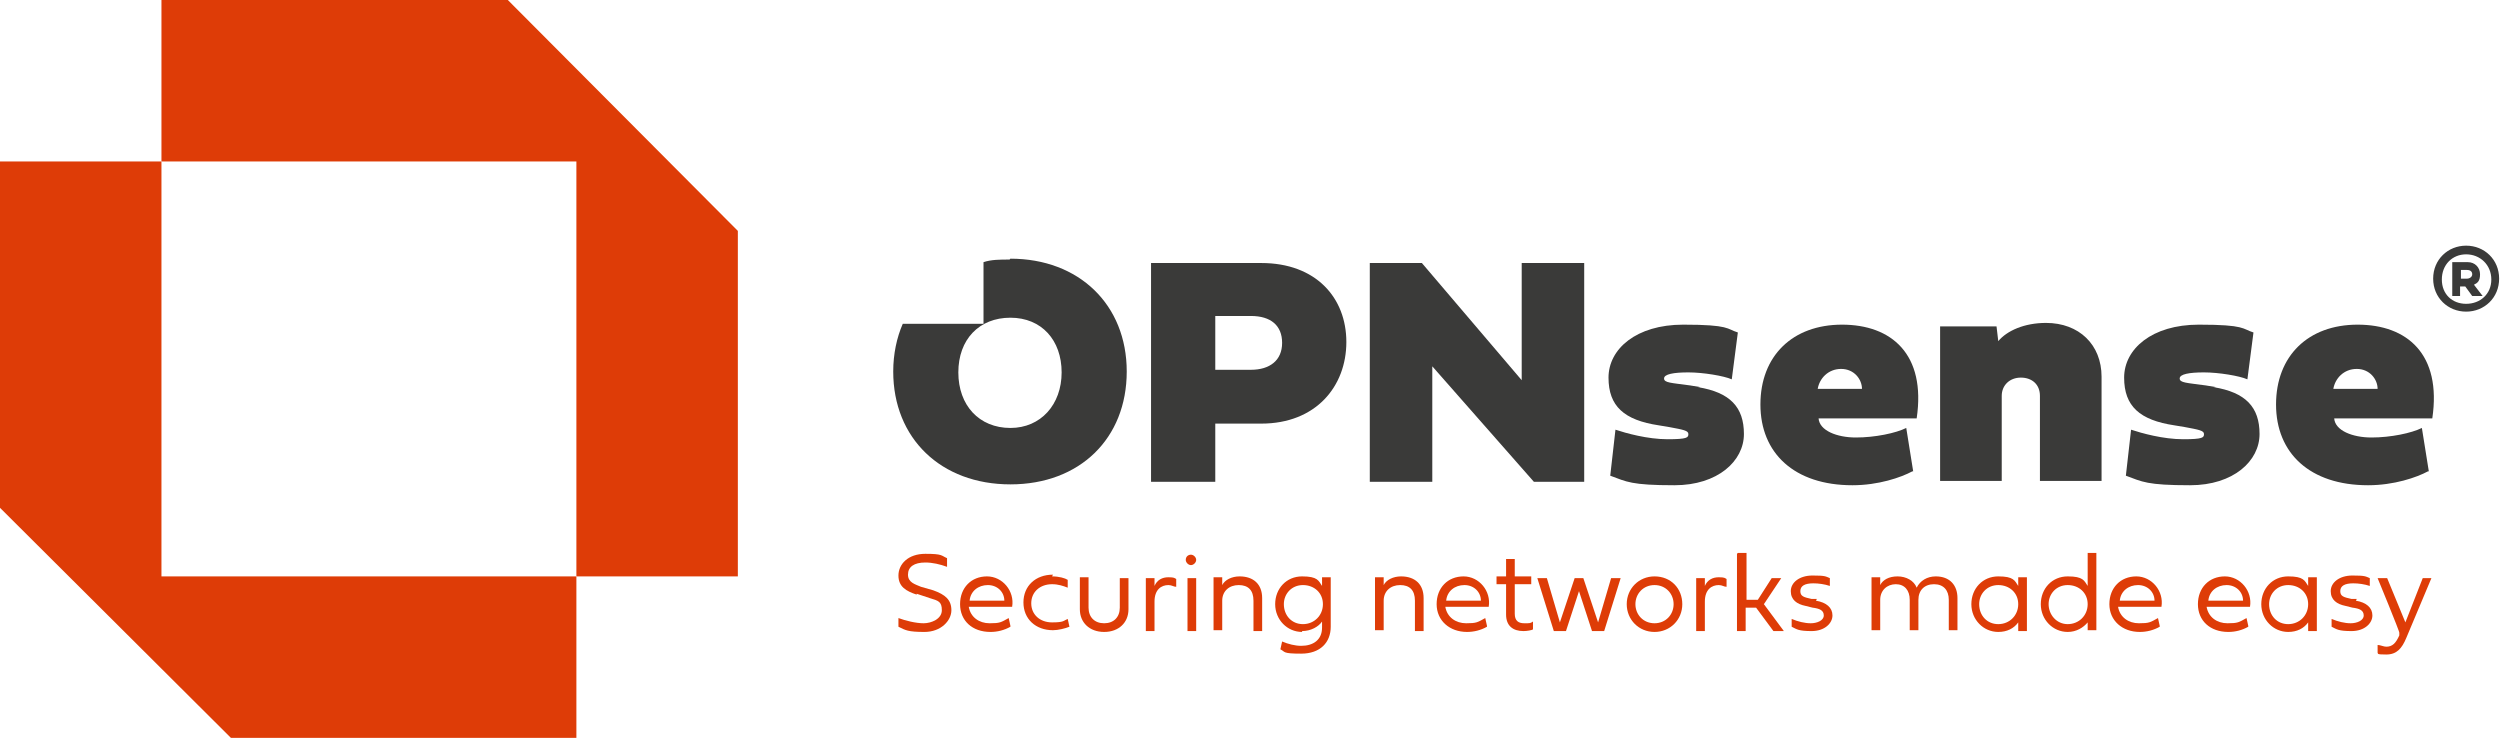
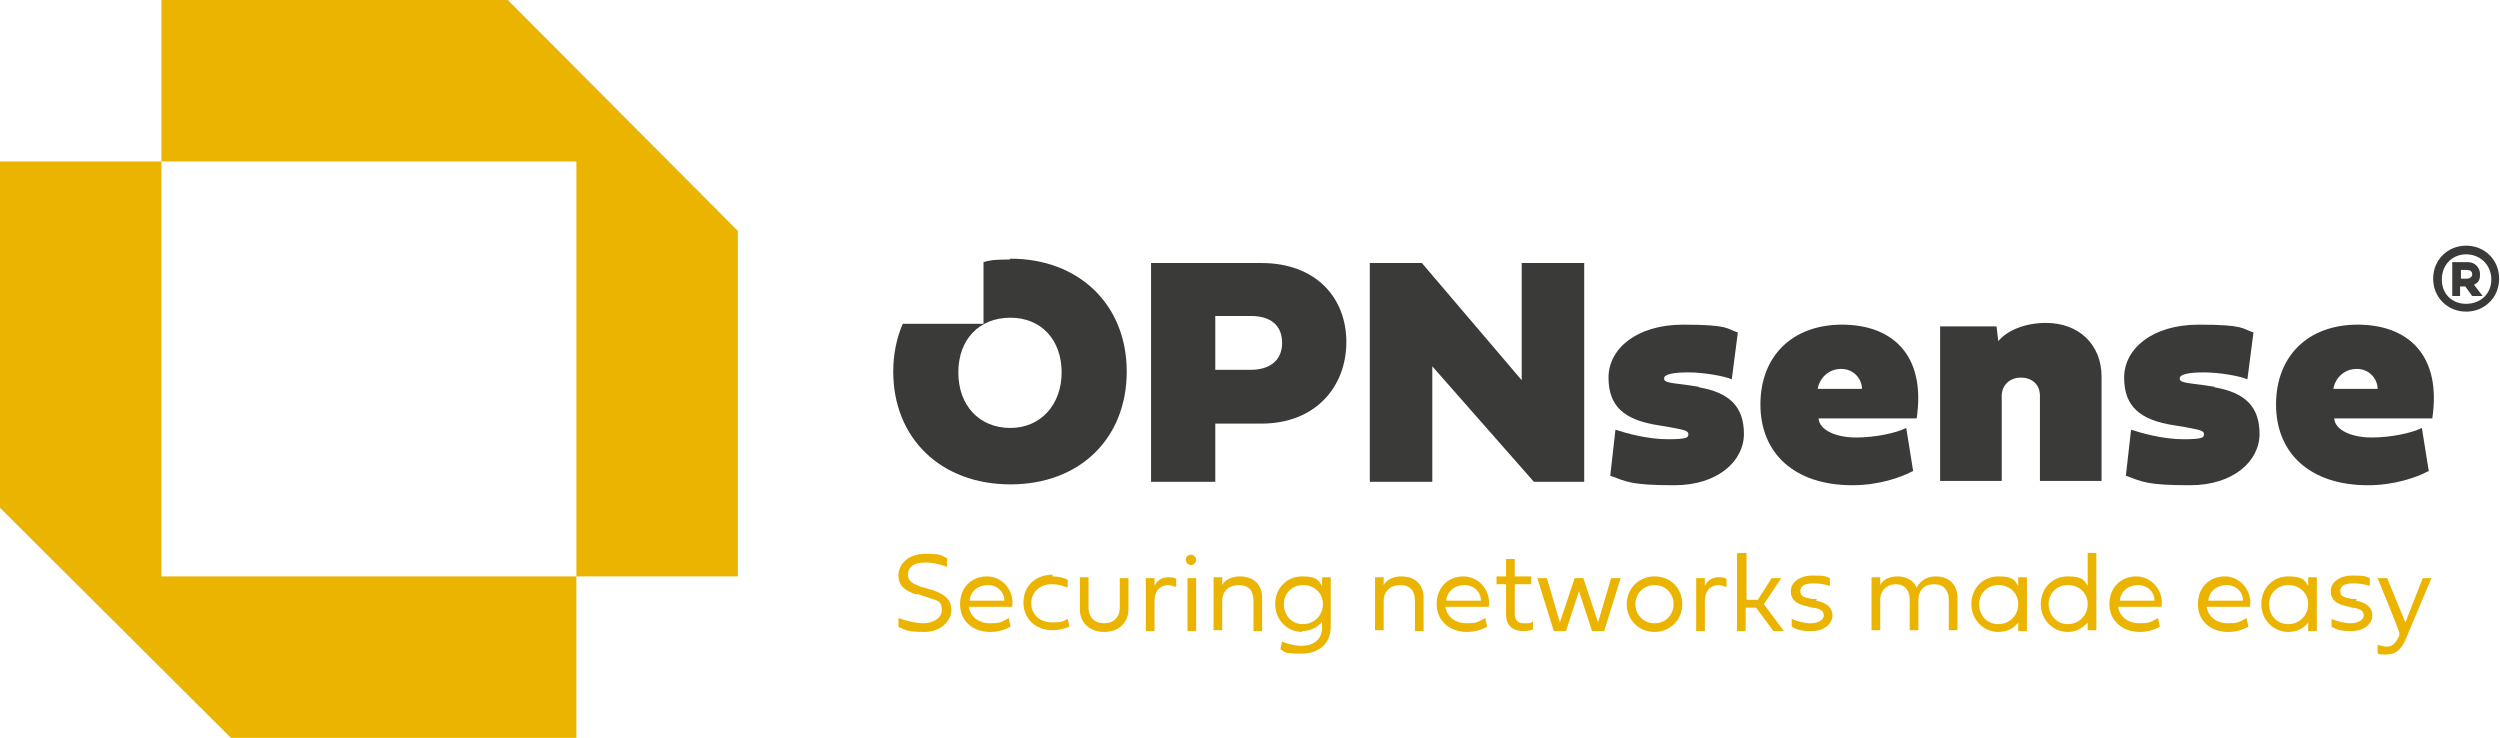
<svg xmlns="http://www.w3.org/2000/svg" id="Laag_1" version="1.1" viewBox="0 0 288 85">
  <defs>
    <style>
      .st0 {
-         fill: #de3c07;
+         fill: #ebb400;
      }

      .st1 {
        fill: #3a3a39;
      }
    </style>
  </defs>
  <g>
    <polygon class="st0" points="18.6 0 18.6 18.6 66.4 18.6 66.4 66.4 85 66.4 85 26.6 58.5 0 18.6 0" />
    <polygon class="st0" points="66.4 85 66.4 66.4 18.6 66.4 18.6 18.6 0 18.6 0 58.5 26.6 85 66.4 85" />
  </g>
  <g>
    <g>
      <path class="st0" d="M105.6,68.5c-1.2-.4-2.1-.9-2.1-2.2s1.1-2.5,3.1-2.5,1.8.2,2.5.5v1c-.8-.3-1.7-.5-2.5-.5-1.3,0-2,.5-2,1.4s.8,1.1,1.5,1.4l1.4.4c1.4.5,2.1,1.1,2.1,2.3s-1.2,2.5-3.1,2.5-2.2-.2-3-.6v-1c.8.3,2,.6,2.9.6s2.1-.5,2.1-1.5-.4-1.1-1.4-1.4l-1.5-.5Z" />
      <path class="st0" d="M116.4,72.2c-.7.4-1.5.6-2.3.6-2.1,0-3.5-1.3-3.5-3.2s1.3-3.2,3.1-3.2,3.2,1.7,2.9,3.5h-5c.2,1.2,1.2,1.9,2.4,1.9s1.3-.1,2.2-.6l.2.9ZM115.7,69.2c0-1-.8-1.8-1.9-1.8s-2,.7-2.1,1.8h4Z" />
      <path class="st0" d="M121.2,66.4c.8,0,1.5.2,1.8.4v.9c-.5-.2-1.1-.4-1.8-.4-1.4,0-2.4.9-2.4,2.2s1,2.2,2.4,2.2,1.3-.2,1.8-.4l.2.9c-.5.2-1.3.4-1.9.4-2,0-3.4-1.3-3.4-3.2s1.4-3.2,3.4-3.2Z" />
      <path class="st0" d="M129,66.6h1v3.6c0,1.5-1.1,2.6-2.8,2.6s-2.8-1.1-2.8-2.6v-3.7h1v3.5c0,1.1.7,1.8,1.8,1.8s1.8-.7,1.8-1.8v-3.5Z" />
      <path class="st0" d="M133,67.5c.3-.7.9-1,1.6-1s.7.1.9.2v.9c-.3,0-.5-.2-.9-.2-.8,0-1.6.5-1.6,1.9v3.4h-1v-6.1h1v.9Z" />
      <path class="st0" d="M136.6,64.5c0-.4.3-.6.6-.6s.6.3.6.6-.3.6-.6.6-.6-.3-.6-.6ZM136.8,66.6h1v6.1h-1v-6.1Z" />
      <path class="st0" d="M145.4,69v3.7h-1v-3.5c0-1.2-.6-1.8-1.7-1.8s-1.9.7-1.9,1.8v3.4h-1v-6.1h1v.9c.3-.6,1.1-1,2-1,1.6,0,2.6.9,2.6,2.5Z" />
      <path class="st0" d="M150,72.8c-1.7,0-3.1-1.4-3.1-3.2s1.3-3.2,3.1-3.2,1.9.5,2.3,1.1v-1h1v5.7c0,1.8-1.2,3.1-3.4,3.1s-1.8-.2-2.4-.5l.2-.9c.7.3,1.5.5,2.2.5,1.4,0,2.4-.7,2.4-2.1v-.7c-.4.6-1.3,1.1-2.3,1.1ZM147.9,69.6c0,1.3.9,2.3,2.2,2.3s2.3-1,2.3-2.3-1-2.2-2.3-2.2-2.2,1-2.2,2.2Z" />
      <path class="st0" d="M164,69v3.7h-1v-3.5c0-1.2-.6-1.8-1.7-1.8s-1.9.7-1.9,1.8v3.4h-1v-6.1h1v.9c.3-.6,1.1-1,2-1,1.6,0,2.6.9,2.6,2.5Z" />
      <path class="st0" d="M171.3,72.2c-.7.4-1.5.6-2.3.6-2,0-3.5-1.3-3.5-3.2s1.3-3.2,3.1-3.2,3.2,1.7,2.9,3.5h-5c.2,1.2,1.2,1.9,2.4,1.9s1.3-.1,2.2-.6l.2.9ZM170.6,69.2c0-1-.8-1.8-1.9-1.8s-2,.7-2.1,1.8h4Z" />
      <path class="st0" d="M174.5,67.4v3.3c0,.8.4,1.1,1.1,1.1s.7,0,1-.2v.9c-.1.1-.7.2-1.1.2-1.2,0-2-.6-2-1.9v-3.5h-1.1v-.9h1.1v-2h1v2h1.9v.9h-1.9Z" />
      <path class="st0" d="M182.4,66.6l1.7,5.1,1.5-5.1h1.1l-1.9,6.1h-1.4l-1.5-4.6-1.5,4.6h-1.4l-1.9-6.1h1.1l1.5,5.1,1.7-5.1h1.1Z" />
      <path class="st0" d="M190.6,66.4c1.9,0,3.2,1.4,3.2,3.2s-1.4,3.2-3.2,3.2-3.2-1.4-3.2-3.2,1.4-3.2,3.2-3.2ZM190.6,71.8c1.3,0,2.2-1,2.2-2.2s-.9-2.2-2.2-2.2-2.2,1-2.2,2.2.9,2.2,2.2,2.2Z" />
      <path class="st0" d="M196.4,67.5c.3-.7.9-1,1.6-1s.7.1.9.2v.9c-.3,0-.5-.2-.9-.2-.8,0-1.6.5-1.6,1.9v3.4h-1v-6.1h1v.9Z" />
      <path class="st0" d="M200.2,63.7h1v5.4h1.3l1.6-2.5h1.1l-2,3,2.3,3.1h-1.2l-2-2.7h-1.2v2.7h-1v-8.9Z" />
      <path class="st0" d="M209.2,69.2c1.2.2,1.9.8,1.9,1.7s-.9,1.8-2.4,1.8-1.7-.2-2.3-.5v-.9c.7.3,1.5.5,2.2.5s1.5-.3,1.5-.9-.5-.8-1.3-.9l-.8-.2c-1-.2-1.7-.7-1.7-1.7s1-1.8,2.5-1.8,1.5.1,2,.3v.9c-.6-.2-1.3-.3-1.9-.3-1,0-1.5.3-1.5.9s.4.7,1.3.9h.6Z" />
      <path class="st0" d="M225.5,68.9v3.7h-1v-3.5c0-1.1-.6-1.8-1.7-1.8s-1.8.7-1.8,1.8v3.5h-1v-3.5c0-1.1-.6-1.8-1.6-1.8s-1.8.7-1.8,1.8v3.5h-1v-6.1h1v.9c.3-.6,1-1,2-1s1.9.5,2.2,1.3c.4-.8,1.2-1.3,2.2-1.3,1.6,0,2.5,1,2.5,2.5Z" />
      <path class="st0" d="M233.5,72.7h-1v-1c-.5.7-1.3,1.1-2.3,1.1-1.7,0-3.1-1.4-3.1-3.2s1.3-3.2,3.1-3.2,1.9.5,2.3,1.1v-1h1v6.1ZM228,69.6c0,1.3.9,2.3,2.2,2.3s2.3-1,2.3-2.3-1-2.2-2.3-2.2-2.2,1-2.2,2.2Z" />
      <path class="st0" d="M240.5,71.7c-.5.6-1.3,1.1-2.3,1.1-1.7,0-3.1-1.4-3.1-3.2s1.3-3.2,3.1-3.2,1.9.5,2.3,1.1v-3.8h1v8.9h-1v-1ZM240.5,69.6c0-1.3-1-2.2-2.3-2.2s-2.2,1-2.2,2.2.9,2.3,2.2,2.3,2.3-1,2.3-2.3Z" />
      <path class="st0" d="M248.8,72.2c-.7.4-1.5.6-2.3.6-2,0-3.5-1.3-3.5-3.2s1.3-3.2,3.1-3.2,3.2,1.7,2.9,3.5h-5c.2,1.2,1.2,1.9,2.4,1.9s1.3-.1,2.2-.6l.2.9ZM248.2,69.2c0-1-.8-1.8-1.9-1.8s-2,.7-2.1,1.8h4Z" />
      <path class="st0" d="M259,72.2c-.7.4-1.5.6-2.3.6-2.1,0-3.5-1.3-3.5-3.2s1.3-3.2,3.1-3.2,3.2,1.7,2.9,3.5h-5c.2,1.2,1.2,1.9,2.4,1.9s1.3-.1,2.2-.6l.2.9ZM258.4,69.2c0-1-.8-1.8-1.9-1.8s-2,.7-2.1,1.8h4Z" />
      <path class="st0" d="M266.9,72.7h-1v-1c-.5.7-1.3,1.1-2.3,1.1-1.7,0-3.1-1.4-3.1-3.2s1.3-3.2,3.1-3.2,1.9.5,2.3,1.1v-1h1v6.1ZM261.4,69.6c0,1.3.9,2.3,2.2,2.3s2.3-1,2.3-2.3-1-2.2-2.3-2.2-2.2,1-2.2,2.2Z" />
      <path class="st0" d="M271.4,69.2c1.2.2,1.9.8,1.9,1.7s-.9,1.8-2.4,1.8-1.7-.2-2.3-.5v-.9c.7.3,1.5.5,2.2.5s1.5-.3,1.5-.9-.5-.8-1.3-.9l-.8-.2c-1-.2-1.7-.7-1.7-1.7s1-1.8,2.5-1.8,1.5.1,2,.3v.9c-.6-.2-1.3-.3-1.9-.3-1,0-1.5.3-1.5.9s.4.7,1.3.9h.6Z" />
      <path class="st0" d="M279,66.6h1.1l-2.9,6.9c-.5,1.2-1.1,1.9-2.3,1.9s-.9-.1-1-.2v-.9c.3,0,.7.2,1,.2.7,0,1.1-.4,1.5-1.3v-.3c.1,0-2.5-6.3-2.5-6.3h1.1l2.1,5.1,2-5.1Z" />
    </g>
    <g>
      <path class="st1" d="M140,48.7v6.8h-7.4v-25.2h12.7c6.3,0,9.8,4,9.8,9.1s-3.5,9.4-9.8,9.4h-5.3ZM140,36.4v6.2h4.1c2.2,0,3.6-1.1,3.6-3.1s-1.3-3.1-3.6-3.1h-4.1Z" />
      <path class="st1" d="M165,55.5h-7.2v-25.2h6l11.5,13.5v-13.5h7.2v25.2h-5.8l-11.7-13.3v13.3Z" />
      <path class="st1" d="M195.6,44.6c3.7.6,5.3,2.3,5.3,5.4s-3,5.9-8,5.9-5.5-.4-7.4-1.1l.6-5.3c1.2.4,3.7,1.1,6,1.1s2.4-.2,2.4-.6-.6-.5-2.2-.8l-1.2-.2c-4-.6-5.8-2.2-5.8-5.5s3.2-6.1,8.6-6.1,5,.5,6.3.9l-.7,5.4c-.9-.4-3.3-.8-5-.8s-2.8.2-2.8.7.8.5,3,.8l1.2.2Z" />
      <path class="st1" d="M220.3,54.3c-1.3.7-3.9,1.6-6.9,1.6-6.7,0-10.6-3.7-10.6-9.3s3.7-9.2,9.4-9.2,9.7,3.4,8.6,10.8h-11.3c.1,1.4,2.1,2.2,4.3,2.2s4.6-.5,5.8-1.1l.8,5ZM214.5,44.8c0-1.1-.9-2.3-2.4-2.3s-2.5,1.1-2.7,2.3h5Z" />
      <path class="st1" d="M242.1,43.5v11.9h-7.1v-9.8c0-1.3-.9-2.1-2.2-2.1s-2.2.9-2.2,2.1v9.8h-7.1v-17.8h6.5l.2,1.7c1-1.2,3-2.1,5.5-2.1,3.8,0,6.4,2.5,6.4,6.2Z" />
      <path class="st1" d="M255,44.6c3.7.6,5.3,2.3,5.3,5.4s-3,5.9-8,5.9-5.5-.4-7.4-1.1l.6-5.3c1.2.4,3.7,1.1,6,1.1s2.4-.2,2.4-.6-.6-.5-2.2-.8l-1.2-.2c-4-.6-5.8-2.2-5.8-5.5s3.2-6.1,8.6-6.1,5,.5,6.3.9l-.7,5.4c-.9-.4-3.3-.8-5-.8s-2.8.2-2.8.7.8.5,3,.8l1.2.2Z" />
      <path class="st1" d="M279.7,54.3c-1.3.7-3.9,1.6-6.9,1.6-6.7,0-10.6-3.7-10.6-9.3s3.7-9.2,9.4-9.2,9.7,3.4,8.6,10.8h-11.3c.1,1.4,2.1,2.2,4.3,2.2s4.6-.5,5.8-1.1l.8,5ZM273.9,44.8c0-1.1-.9-2.3-2.4-2.3s-2.5,1.1-2.7,2.3h5Z" />
      <path class="st1" d="M284.1,28.3c2.1,0,3.8,1.6,3.8,3.8s-1.7,3.8-3.8,3.8-3.8-1.6-3.8-3.8c0-2.2,1.7-3.8,3.8-3.8ZM284.1,35c1.6,0,2.9-1.1,2.9-2.8s-1.3-2.9-2.9-2.9-2.8,1.2-2.8,2.9,1.2,2.8,2.8,2.8ZM283.5,34.1h-1v-3.9h1.8c.8,0,1.4.6,1.4,1.4s-.3,1-.7,1.2l1,1.3h-1.2l-.8-1.1h-.6v1.1ZM283.5,31v1.1h.7c.3,0,.6-.2.6-.5s-.2-.5-.6-.5h-.7Z" />
      <path class="st1" d="M116.3,29.9c-1.1,0-2.1,0-3,.3v7.1h-9.3c-.7,1.6-1.1,3.5-1.1,5.5,0,7.7,5.5,13,13.5,13s13.4-5.3,13.4-13-5.5-13-13.4-13ZM116.4,49.3c-3.6,0-6-2.6-6-6.4s2.4-6.3,6-6.3,5.9,2.6,5.9,6.3-2.4,6.4-5.9,6.4Z" />
    </g>
  </g>
</svg>
